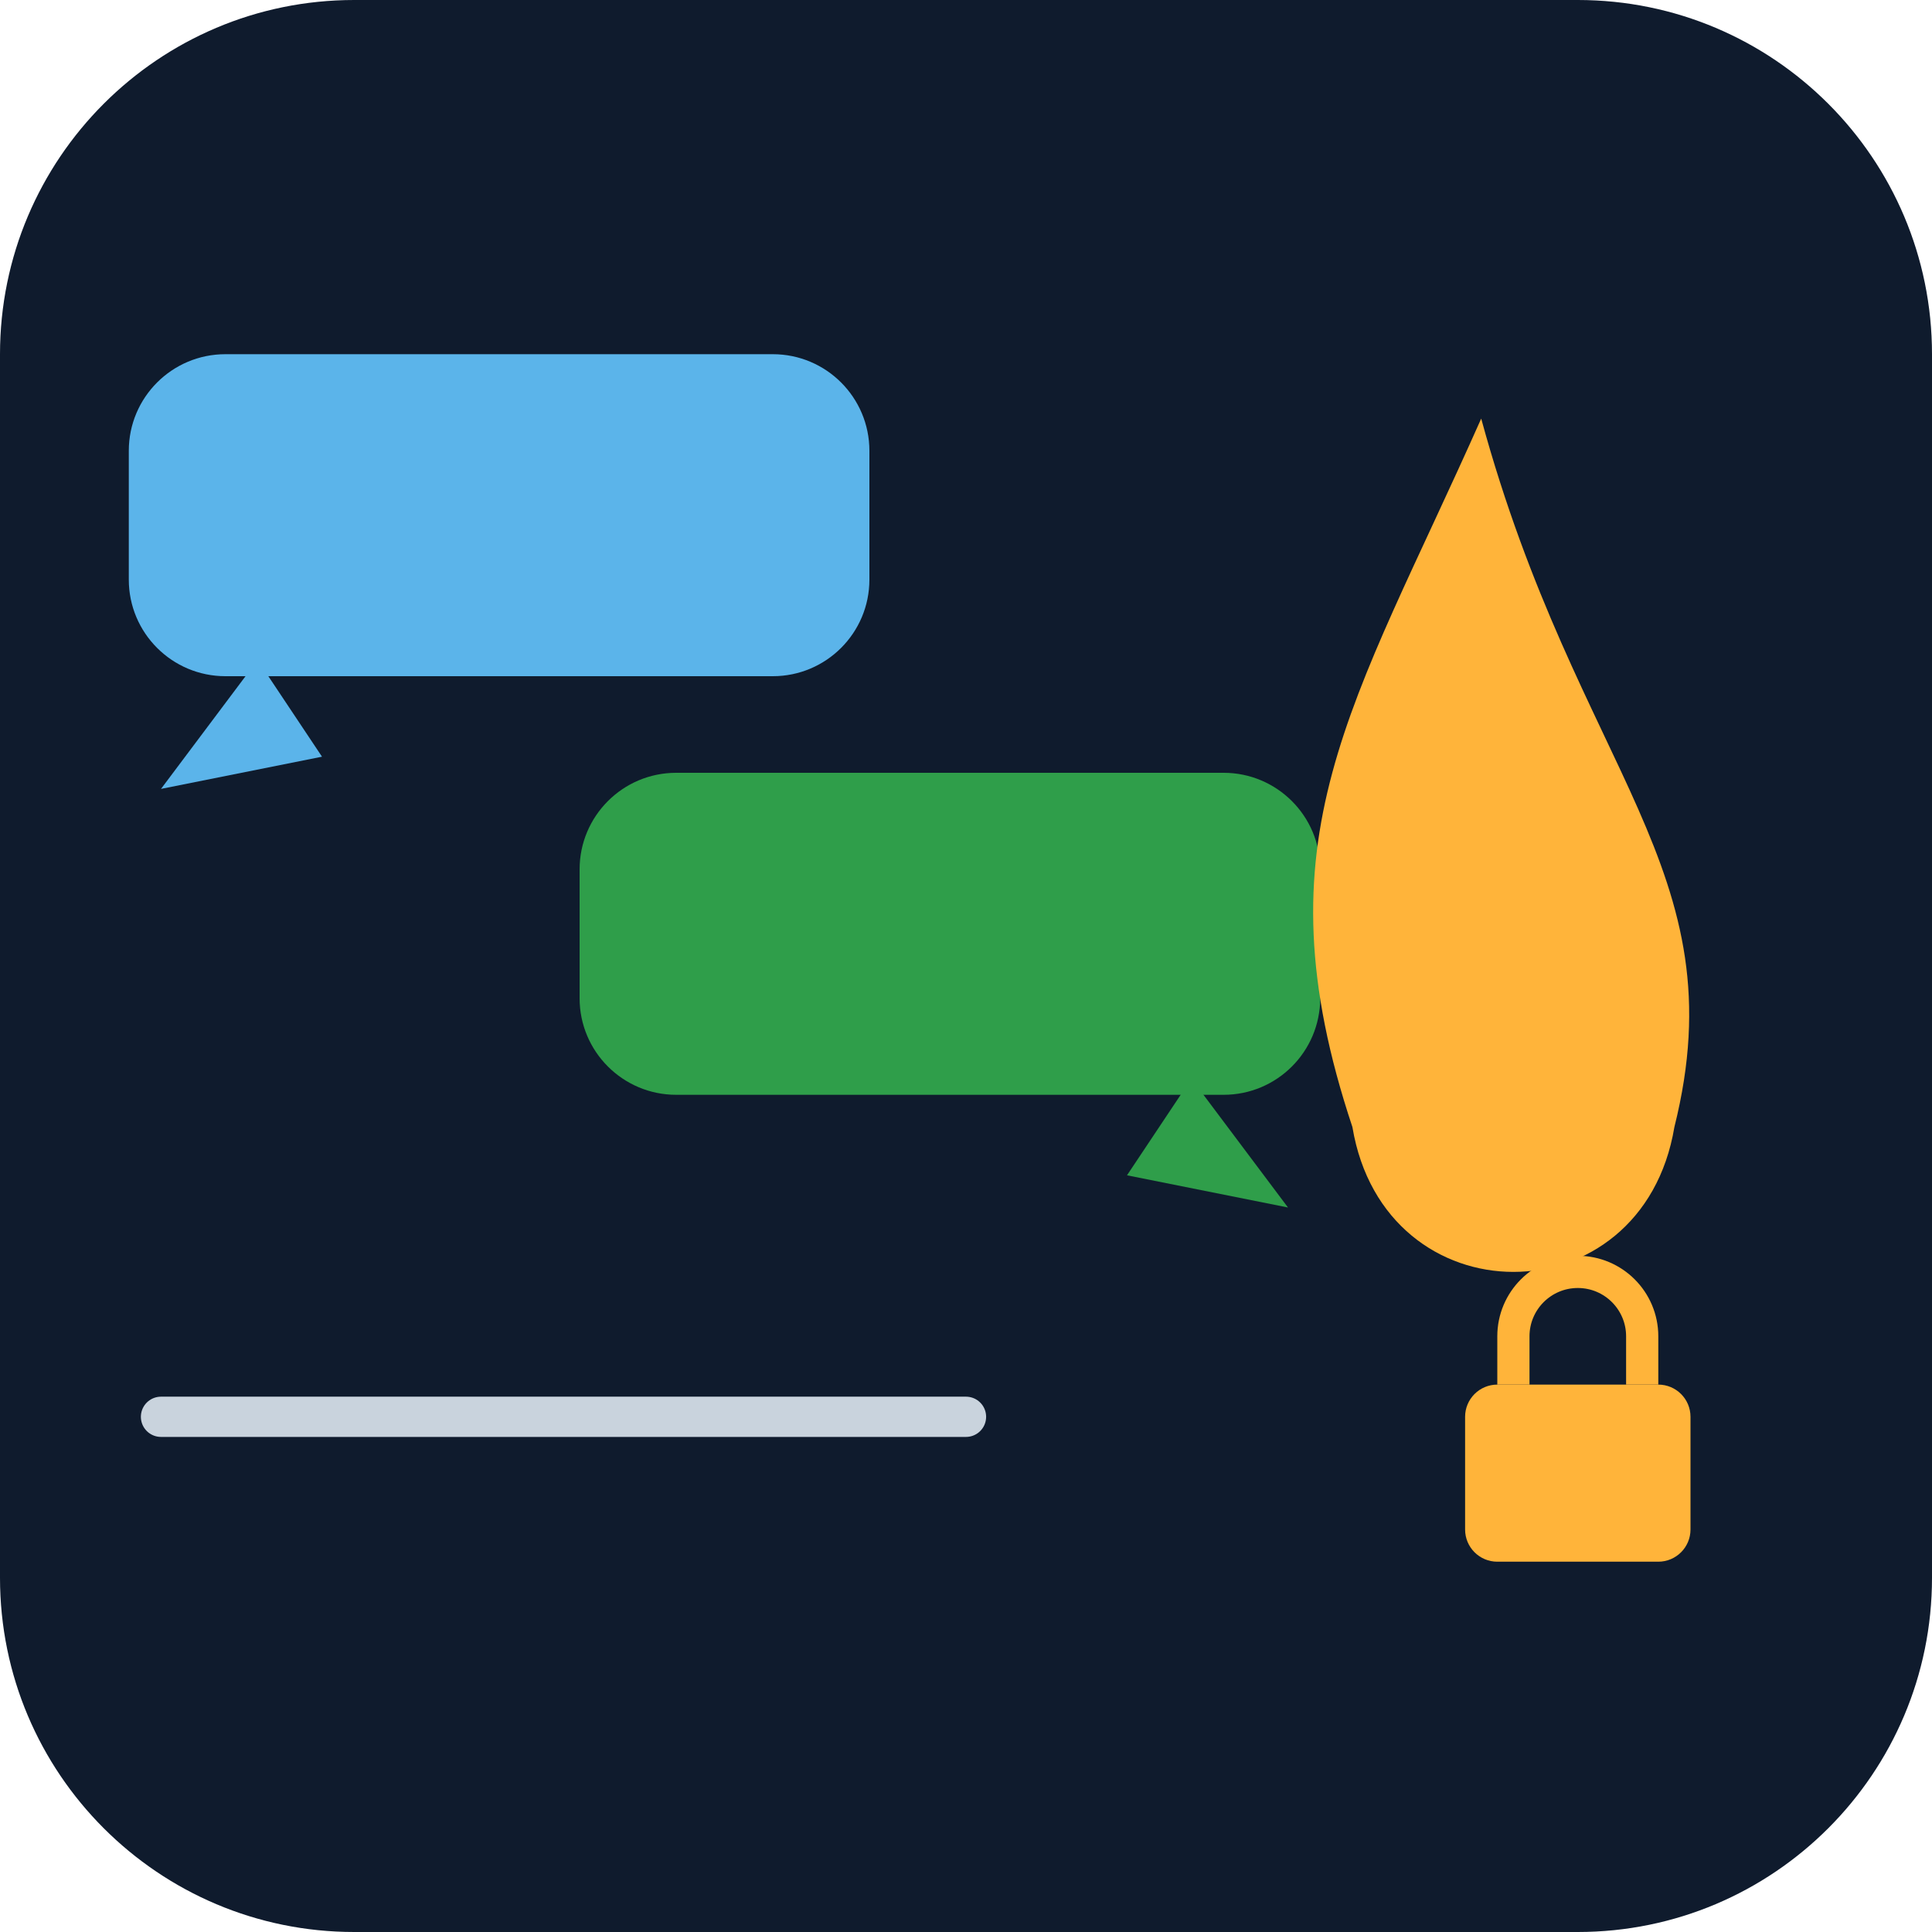
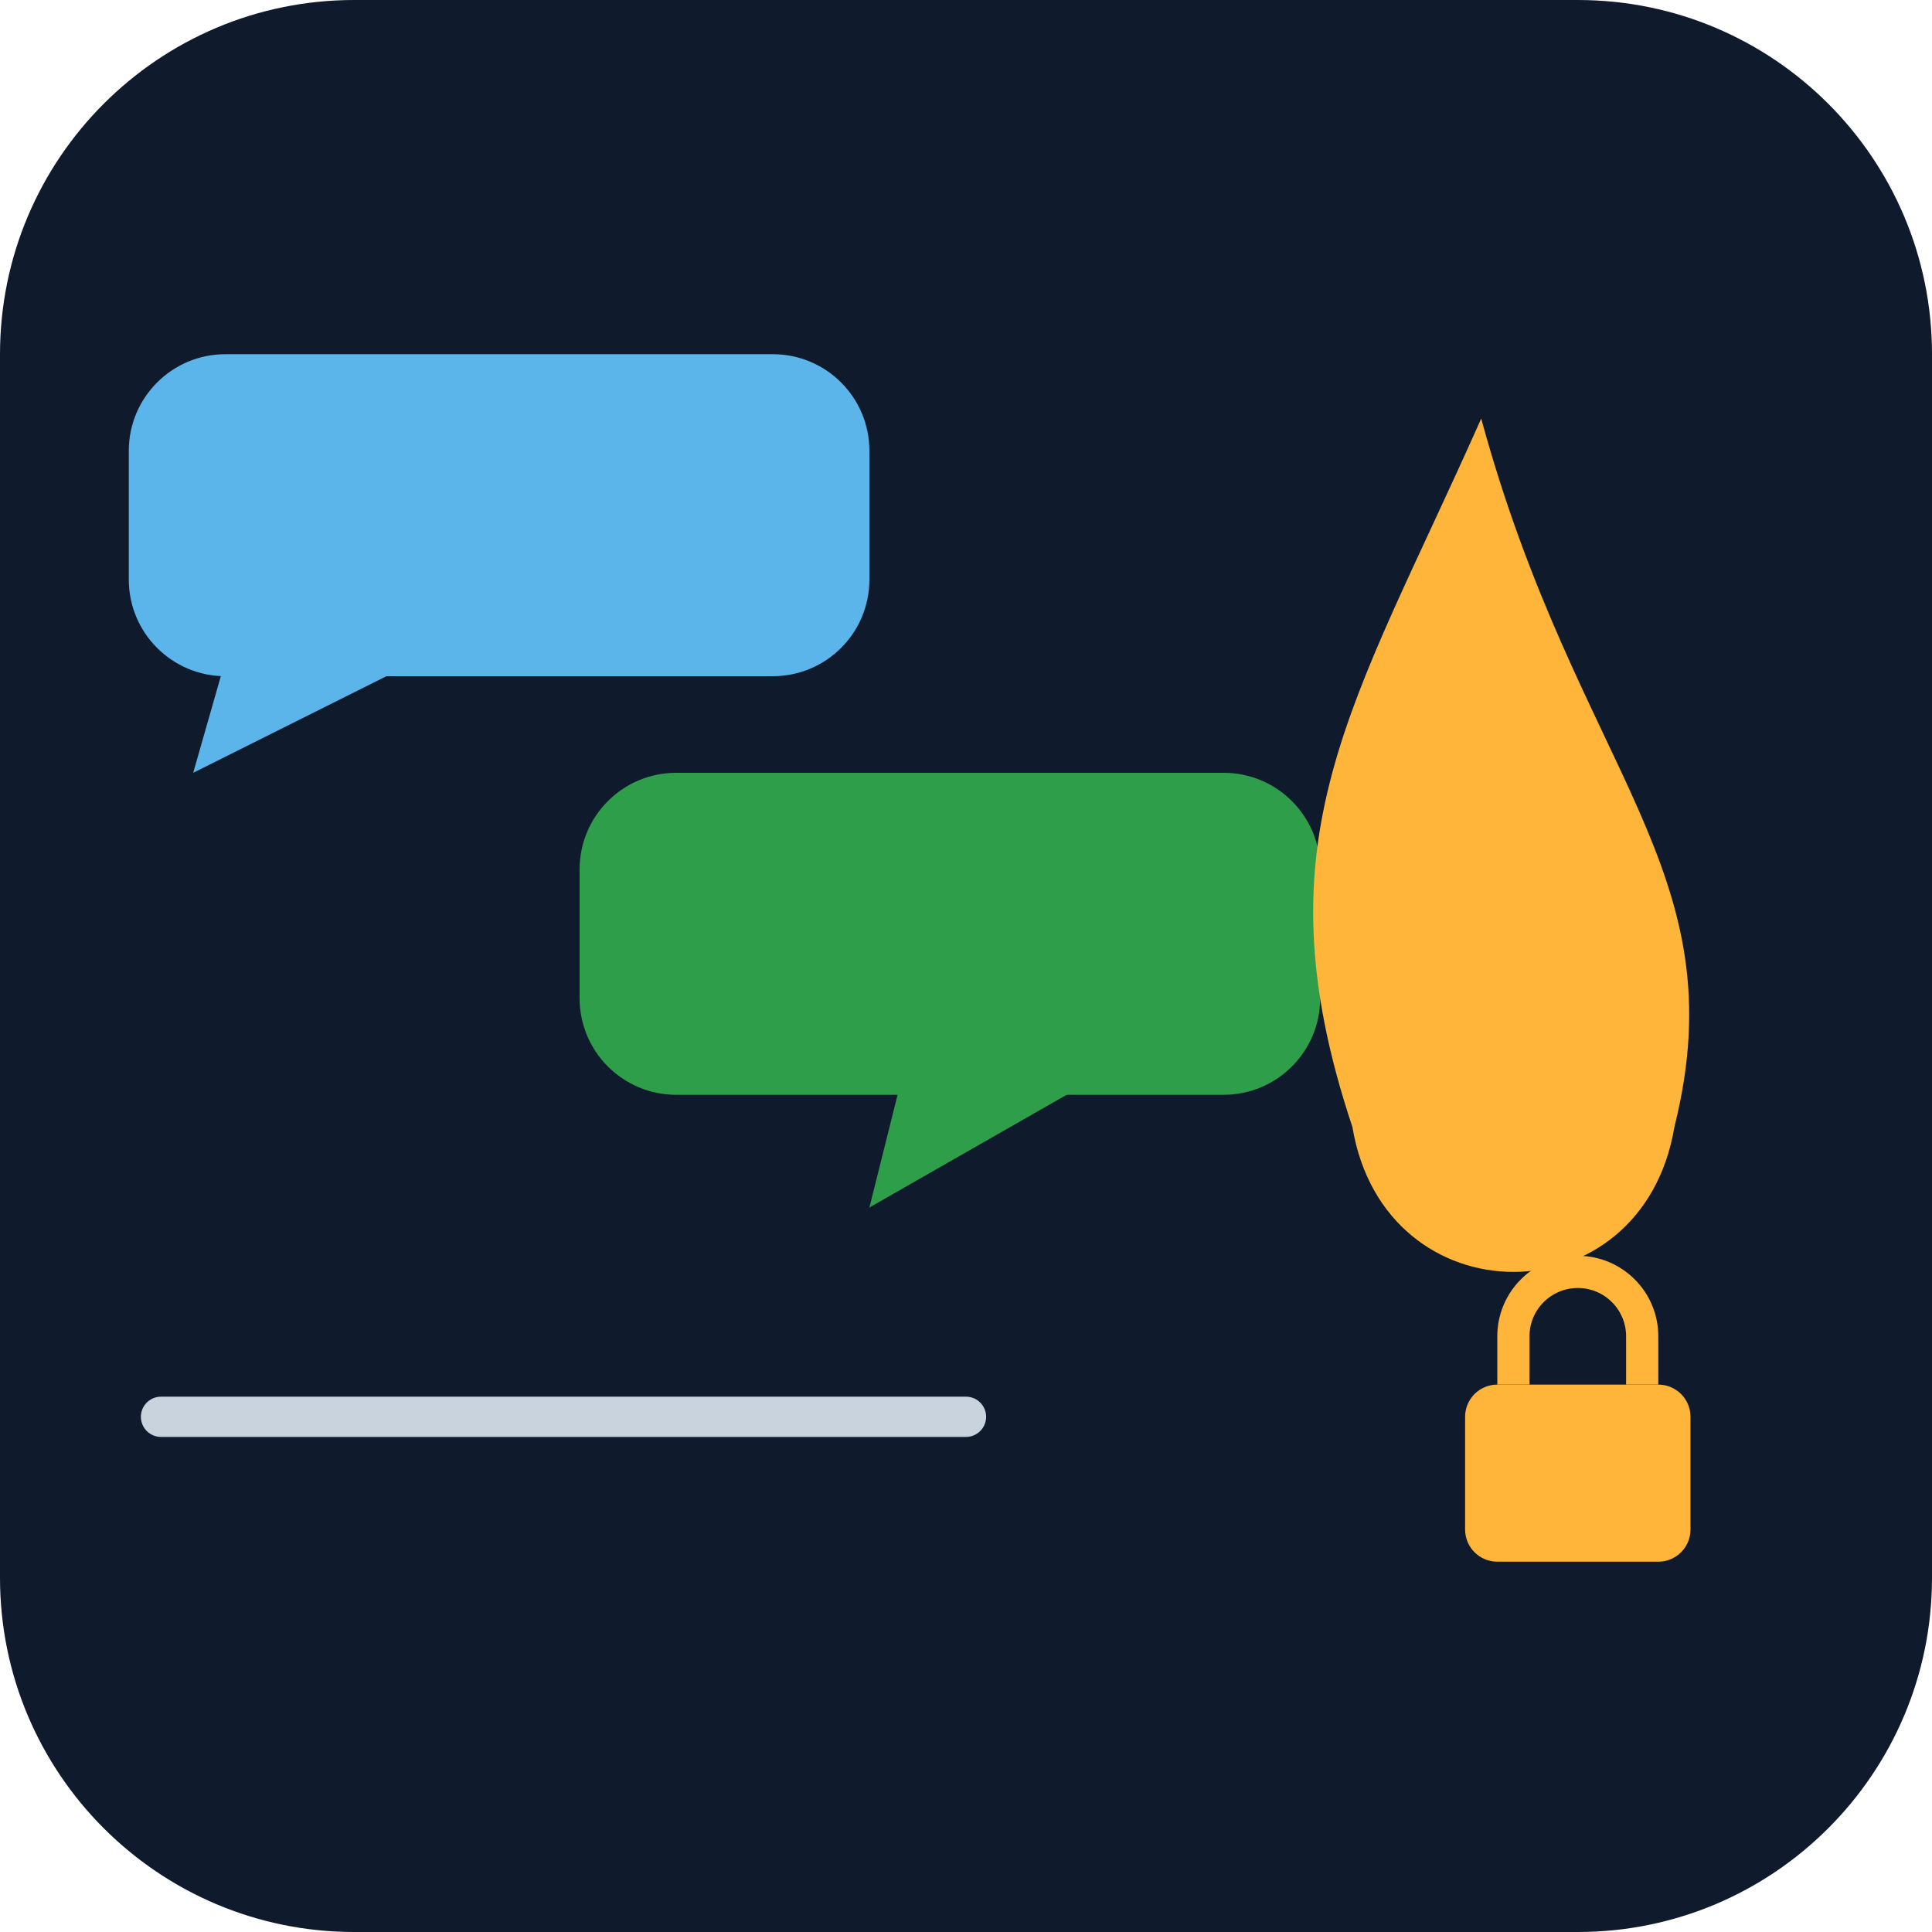
<svg xmlns="http://www.w3.org/2000/svg" viewBox="0 0 120 120" width="120" height="120" role="img">
  <rect width="120" height="120" rx="22" fill="#0f1b2d" />
  <g>
    <rect x="8" y="22" width="46" height="20" rx="6" fill="#5bb4ea" />
-     <path d="M16,41 l-6,8 l10,-2 z" fill="#5bb4ea" />
+     <path d="M14,41 L26,41 L12,48 z" fill="#5bb4ea" />
  </g>
  <g>
    <rect x="36" y="48" width="46" height="20" rx="6" fill="#2f9e4a" />
-     <path d="M74,67 l6,8 l-10,-2 z" fill="#2f9e4a" />
+     <path d="M56,67 L68,67 L54,75 z" fill="#2f9e4a" />
  </g>
  <path d="M92,26 C84,44 78,52 84,70 C86,82 102,82 104,70 C108,54 98,48 92,26 Z" fill="#ffb43a" />
  <g>
    <rect x="91" y="86" width="14" height="11" rx="2" fill="#ffb43a" />
    <path d="M94,86 V83 a4,4 0 0 1 8,0 V86" stroke="#ffb43a" stroke-width="2" fill="none" />
  </g>
  <path d="M10,88 H60" stroke="#c9d3dd" stroke-width="2.5" stroke-linecap="round" stroke-linejoin="round" fill="none" />
</svg>
